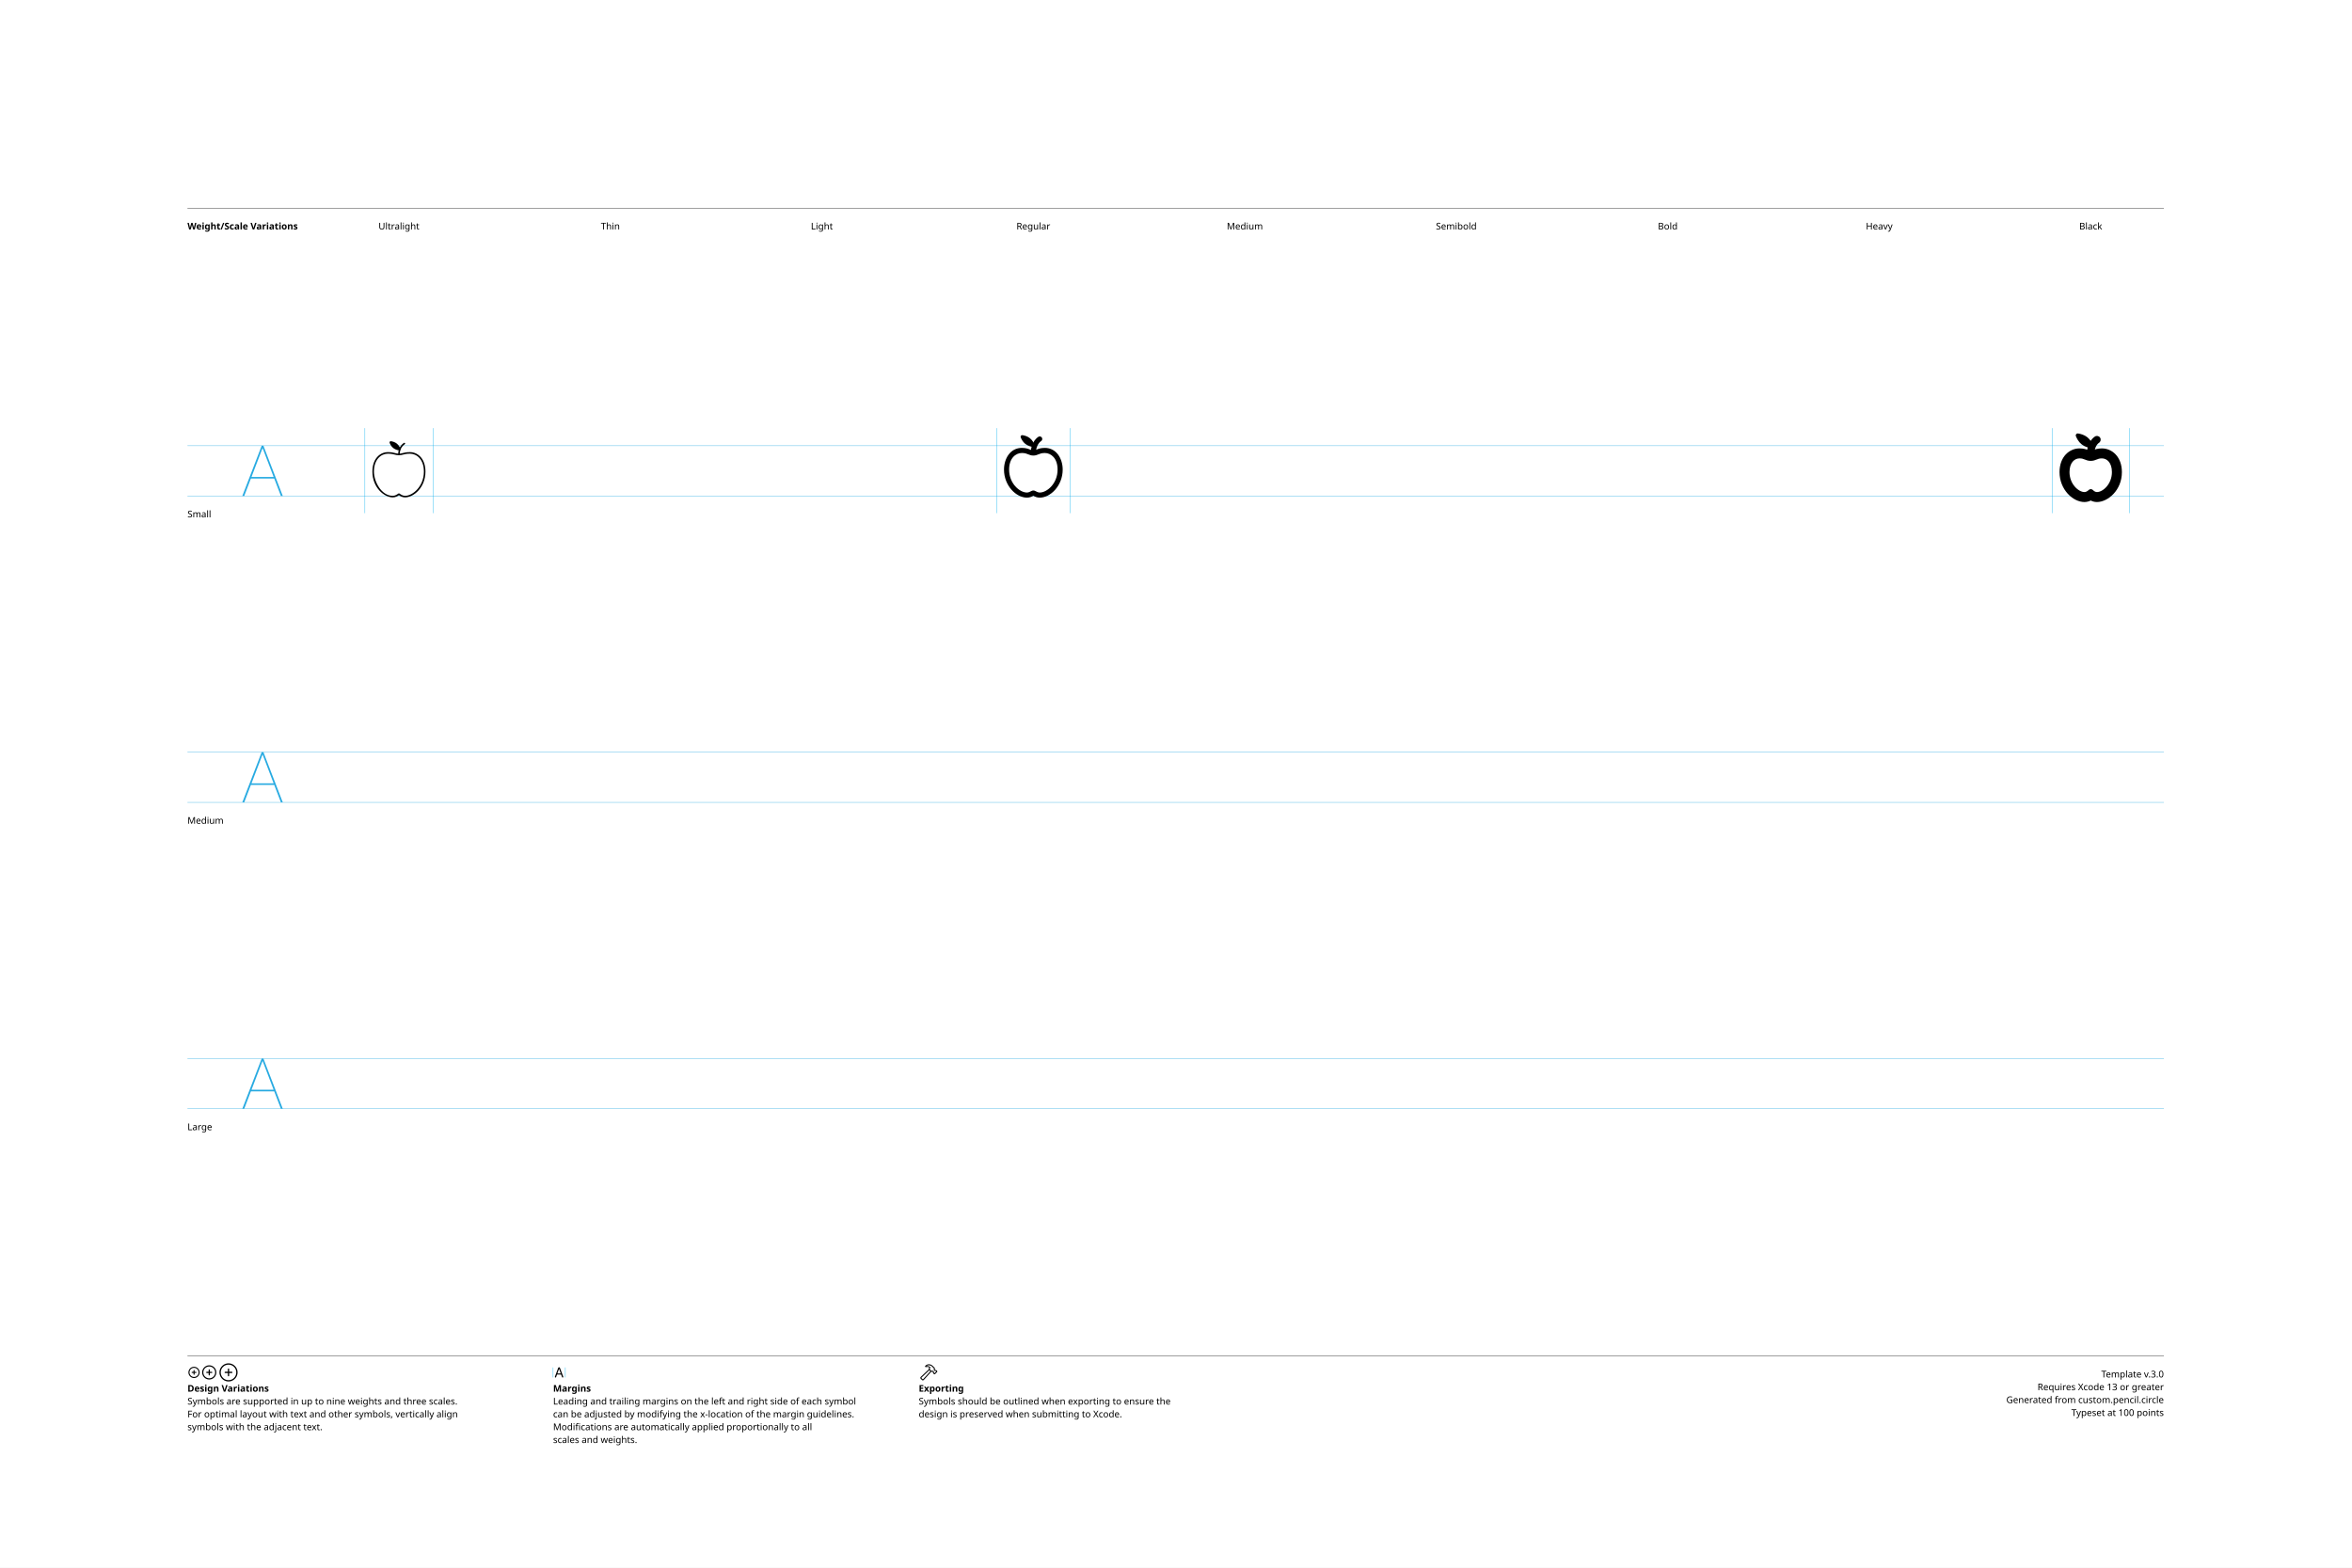
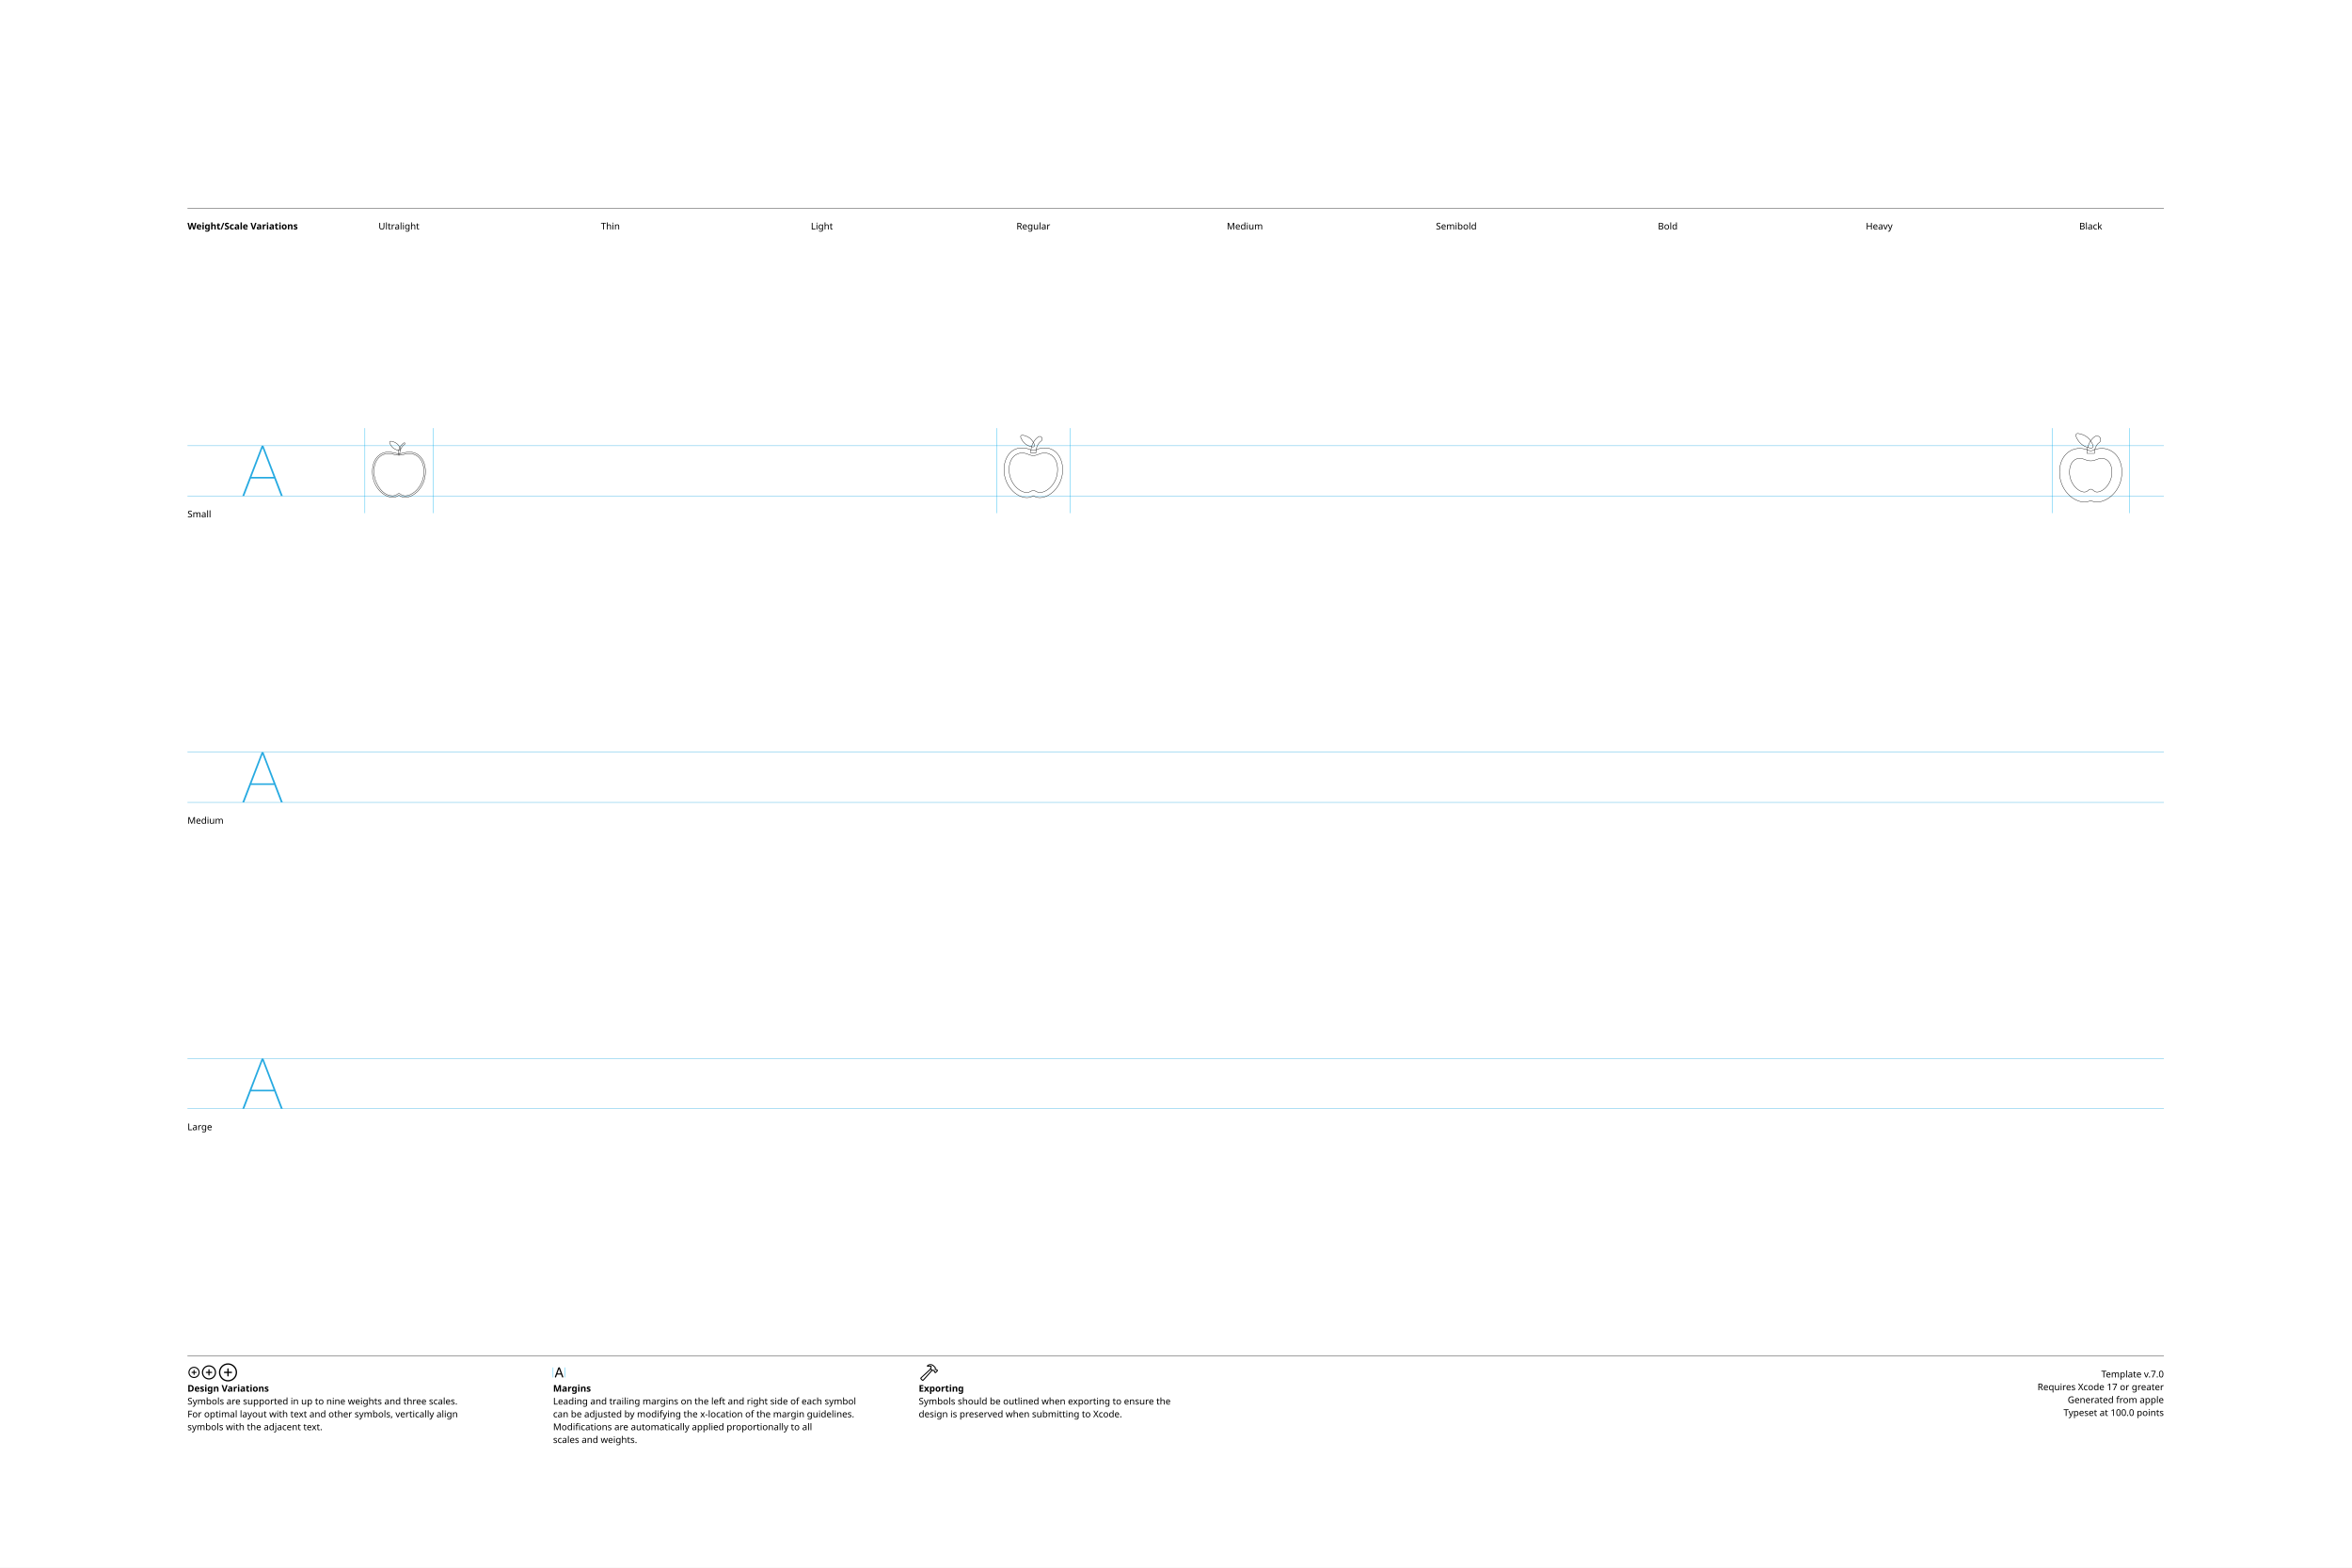
- <svg xmlns="http://www.w3.org/2000/svg" version="1.1" width="3300" height="2200" viewBox="0 0 3300 2200">
+ <svg xmlns="http://www.w3.org/2000/svg" version="1.1" viewBox="0 0 3300 2200">
+   <style>.defaults {-sfsymbols-variable-value-mode:color;-sfsymbols-draw-reverses-motion-groups:true}
+ 
+ .monochrome-0 {-sfsymbols-motion-group:2;-sfsymbols-layer-tags:-23155208a7e69ed2}
+ .monochrome-1 {-sfsymbols-motion-group:1;-sfsymbols-layer-tags:-23155208a7e69ed2}
+ .monochrome-2 {-sfsymbols-motion-group:0;-sfsymbols-layer-tags:-23155208a7e69ed2}
+ 
+ .multicolor-0:systemGreenColor {-sfsymbols-motion-group:2;-sfsymbols-layer-tags:-23155208a7e69ed2}
+ .multicolor-1:systemBrownColor {-sfsymbols-motion-group:1;-sfsymbols-layer-tags:-23155208a7e69ed2}
+ .multicolor-2:labelColor {-sfsymbols-motion-group:0;-sfsymbols-layer-tags:-23155208a7e69ed2}
+ 
+ .hierarchical-0:tertiary {-sfsymbols-motion-group:2;-sfsymbols-layer-tags:-23155208a7e69ed2}
+ .hierarchical-1:secondary {-sfsymbols-motion-group:1;-sfsymbols-layer-tags:-23155208a7e69ed2}
+ .hierarchical-2:primary {-sfsymbols-motion-group:0;-sfsymbols-layer-tags:-23155208a7e69ed2}
+ 
+ .SFSymbolsPreviewWireframe {fill:none;opacity:1.0;stroke:black;stroke-width:0.5}
+ </style>
  <g id="Notes">
    <rect height="2200" id="artboard" style="fill:white;opacity:1" width="3300" x="0" y="0" />
    <line style="fill:none;stroke:black;opacity:1;stroke-width:0.5;" x1="263" x2="3036" y1="292" y2="292" />
    <text style="stroke:none;fill:black;font-family:sans-serif;font-size:13;font-weight:bold;" transform="matrix(1 0 0 1 263 322)">Weight/Scale Variations</text>
    <text style="stroke:none;fill:black;font-family:sans-serif;font-size:13;text-anchor:middle;" transform="matrix(1 0 0 1 559.711 322)">Ultralight</text>
    <text style="stroke:none;fill:black;font-family:sans-serif;font-size:13;text-anchor:middle;" transform="matrix(1 0 0 1 856.422 322)">Thin</text>
    <text style="stroke:none;fill:black;font-family:sans-serif;font-size:13;text-anchor:middle;" transform="matrix(1 0 0 1 1153.13 322)">Light</text>
    <text style="stroke:none;fill:black;font-family:sans-serif;font-size:13;text-anchor:middle;" transform="matrix(1 0 0 1 1449.84 322)">Regular</text>
    <text style="stroke:none;fill:black;font-family:sans-serif;font-size:13;text-anchor:middle;" transform="matrix(1 0 0 1 1746.56 322)">Medium</text>
    <text style="stroke:none;fill:black;font-family:sans-serif;font-size:13;text-anchor:middle;" transform="matrix(1 0 0 1 2043.27 322)">Semibold</text>
    <text style="stroke:none;fill:black;font-family:sans-serif;font-size:13;text-anchor:middle;" transform="matrix(1 0 0 1 2339.98 322)">Bold</text>
    <text style="stroke:none;fill:black;font-family:sans-serif;font-size:13;text-anchor:middle;" transform="matrix(1 0 0 1 2636.69 322)">Heavy</text>
    <text style="stroke:none;fill:black;font-family:sans-serif;font-size:13;text-anchor:middle;" transform="matrix(1 0 0 1 2933.4 322)">Black</text>
    <line style="fill:none;stroke:black;opacity:1;stroke-width:0.5;" x1="263" x2="3036" y1="1903" y2="1903" />
-     <g transform="matrix(1 0 0 1 263 1933)">
-       <path d="M9.248 0.83Q10.869 0.83 12.295 0.215Q13.721-0.4 14.81-1.494Q15.898-2.588 16.519-4.014Q17.139-5.439 17.139-7.051Q17.139-8.662 16.519-10.088Q15.898-11.514 14.805-12.607Q13.711-13.701 12.285-14.316Q10.859-14.932 9.238-14.932Q7.627-14.932 6.201-14.316Q4.775-13.701 3.691-12.607Q2.607-11.514 1.987-10.088Q1.367-8.662 1.367-7.051Q1.367-5.439 1.987-4.014Q2.607-2.588 3.696-1.494Q4.785-0.4 6.211 0.215Q7.637 0.83 9.248 0.83ZM9.248-0.654Q7.92-0.654 6.763-1.147Q5.605-1.641 4.731-2.52Q3.857-3.398 3.364-4.561Q2.871-5.723 2.871-7.051Q2.871-8.379 3.359-9.541Q3.848-10.703 4.722-11.582Q5.596-12.461 6.753-12.954Q7.91-13.447 9.238-13.447Q10.576-13.447 11.733-12.954Q12.891-12.461 13.77-11.582Q14.648-10.703 15.146-9.541Q15.645-8.379 15.645-7.051Q15.645-5.723 15.151-4.561Q14.658-3.398 13.784-2.52Q12.91-1.641 11.748-1.147Q10.586-0.654 9.248-0.654ZM5.84-7.041Q5.84-6.719 6.045-6.519Q6.25-6.318 6.592-6.318L8.506-6.318L8.506-4.395Q8.506-4.062 8.706-3.857Q8.906-3.652 9.229-3.652Q9.561-3.652 9.766-3.857Q9.971-4.062 9.971-4.395L9.971-6.318L11.895-6.318Q12.227-6.318 12.432-6.519Q12.637-6.719 12.637-7.041Q12.637-7.373 12.432-7.578Q12.227-7.783 11.895-7.783L9.971-7.783L9.971-9.697Q9.971-10.039 9.766-10.244Q9.561-10.449 9.229-10.449Q8.906-10.449 8.706-10.244Q8.506-10.039 8.506-9.697L8.506-7.783L6.592-7.783Q6.25-7.783 6.045-7.578Q5.84-7.373 5.84-7.041Z" />
+     <g transform="matrix(0.2 0 0 0.2 263 1933)">
+       <path d="m46.24 4.15c21.777 0 39.453-17.627 39.453-39.404s-17.676-39.404-39.453-39.404c-21.729 0-39.404 17.627-39.404 39.404s17.676 39.404 39.404 39.404Zm0-7.422c-17.676 0-31.934-14.307-31.934-31.982s14.258-31.982 31.934-31.982 31.982 14.307 31.982 31.982-14.307 31.982-31.982 31.982Zm3.613-17.773v-28.467c0-2.246-1.465-3.76-3.711-3.76-2.148 0-3.613 1.514-3.613 3.76v28.467c0 2.197 1.465 3.711 3.613 3.711 2.246 0 3.711-1.514 3.711-3.711Zm-17.822-10.596h28.418c2.197 0 3.711-1.465 3.711-3.613 0-2.197-1.514-3.711-3.711-3.711h-28.418c-2.246 0-3.76 1.514-3.76 3.711 0 2.148 1.514 3.613 3.76 3.613Z" />
    </g>
-     <g transform="matrix(1 0 0 1 281.867 1933)">
-       <path d="M11.709 2.91Q13.75 2.91 15.552 2.129Q17.354 1.348 18.73-0.029Q20.107-1.406 20.889-3.208Q21.67-5.01 21.67-7.051Q21.67-9.092 20.889-10.894Q20.107-12.695 18.73-14.072Q17.354-15.449 15.547-16.23Q13.74-17.012 11.699-17.012Q9.658-17.012 7.856-16.23Q6.055-15.449 4.683-14.072Q3.311-12.695 2.529-10.894Q1.748-9.092 1.748-7.051Q1.748-5.01 2.529-3.208Q3.311-1.406 4.688-0.029Q6.064 1.348 7.866 2.129Q9.668 2.91 11.709 2.91ZM11.709 1.25Q9.98 1.25 8.477 0.605Q6.973-0.039 5.835-1.177Q4.697-2.314 4.058-3.818Q3.418-5.322 3.418-7.051Q3.418-8.779 4.058-10.283Q4.697-11.787 5.83-12.93Q6.963-14.072 8.467-14.712Q9.971-15.352 11.699-15.352Q13.428-15.352 14.932-14.712Q16.436-14.072 17.578-12.93Q18.721-11.787 19.365-10.283Q20.01-8.779 20.01-7.051Q20.01-5.322 19.37-3.818Q18.73-2.314 17.593-1.177Q16.455-0.039 14.946 0.605Q13.438 1.25 11.709 1.25ZM7.393-7.041Q7.393-6.689 7.627-6.465Q7.861-6.24 8.232-6.24L10.879-6.24L10.879-3.574Q10.879-3.213 11.104-2.983Q11.328-2.754 11.68-2.754Q12.051-2.754 12.285-2.983Q12.52-3.213 12.52-3.574L12.52-6.24L15.176-6.24Q15.537-6.24 15.771-6.465Q16.006-6.689 16.006-7.041Q16.006-7.412 15.771-7.642Q15.537-7.871 15.176-7.871L12.52-7.871L12.52-10.518Q12.52-10.898 12.285-11.128Q12.051-11.357 11.68-11.357Q11.328-11.357 11.104-11.128Q10.879-10.898 10.879-10.518L10.879-7.871L8.232-7.871Q7.852-7.871 7.622-7.642Q7.393-7.412 7.393-7.041Z" />
+     <g transform="matrix(0.2 0 0 0.2 281.506 1933)">
+       <path d="m58.545 14.551c27.49 0 49.805-22.314 49.805-49.805s-22.314-49.805-49.805-49.805-49.805 22.314-49.805 49.805 22.314 49.805 49.805 49.805Zm0-8.301c-22.949 0-41.504-18.555-41.504-41.504s18.555-41.504 41.504-41.504 41.504 18.555 41.504 41.504-18.555 41.504-41.504 41.504Zm4.053-23.096v-36.914c0-2.49-1.709-4.199-4.15-4.199-2.393 0-4.053 1.709-4.053 4.199v36.914c0 2.441 1.66 4.15 4.053 4.15 2.441 0 4.15-1.66 4.15-4.15Zm-22.559-14.404h36.963c2.441 0 4.15-1.611 4.15-4.004 0-2.441-1.709-4.15-4.15-4.15h-36.963c-2.49 0-4.15 1.709-4.15 4.15 0 2.393 1.66 4.004 4.15 4.004Z" />
    </g>
-     <g transform="matrix(1 0 0 1 305.646 1933)">
-       <path d="M14.971 5.664Q17.061 5.664 18.96 5.015Q20.859 4.365 22.451 3.193Q24.043 2.021 25.22 0.43Q26.396-1.162 27.046-3.066Q27.695-4.971 27.695-7.051Q27.695-9.141 27.046-11.04Q26.396-12.94 25.22-14.531Q24.043-16.123 22.451-17.3Q20.859-18.477 18.955-19.126Q17.051-19.775 14.961-19.775Q12.871-19.775 10.972-19.126Q9.072-18.477 7.485-17.3Q5.898-16.123 4.722-14.531Q3.545-12.94 2.9-11.04Q2.256-9.141 2.256-7.051Q2.256-4.971 2.905-3.066Q3.555-1.162 4.727 0.43Q5.898 2.021 7.49 3.193Q9.082 4.365 10.981 5.015Q12.881 5.664 14.971 5.664ZM14.971 3.848Q13.164 3.848 11.528 3.296Q9.893 2.744 8.535 1.748Q7.178 0.752 6.177-0.61Q5.176-1.973 4.629-3.608Q4.082-5.244 4.082-7.051Q4.082-8.867 4.629-10.503Q5.176-12.139 6.172-13.501Q7.168-14.863 8.525-15.859Q9.883-16.855 11.519-17.402Q13.154-17.949 14.961-17.949Q16.777-17.949 18.413-17.402Q20.049-16.855 21.411-15.859Q22.773-14.863 23.77-13.501Q24.766-12.139 25.317-10.503Q25.869-8.867 25.869-7.051Q25.879-5.244 25.332-3.608Q24.785-1.973 23.784-0.61Q22.783 0.752 21.421 1.748Q20.059 2.744 18.423 3.296Q16.787 3.848 14.971 3.848ZM9.453-7.041Q9.453-6.66 9.712-6.411Q9.971-6.162 10.371-6.162L14.062-6.162L14.062-2.461Q14.062-2.061 14.312-1.807Q14.56-1.553 14.941-1.553Q15.352-1.553 15.605-1.807Q15.859-2.061 15.859-2.461L15.859-6.162L19.561-6.162Q19.961-6.162 20.215-6.411Q20.469-6.66 20.469-7.041Q20.469-7.451 20.215-7.705Q19.961-7.959 19.561-7.959L15.859-7.959L15.859-11.65Q15.859-12.06 15.605-12.315Q15.352-12.568 14.941-12.568Q14.56-12.568 14.312-12.31Q14.062-12.051 14.062-11.65L14.062-7.959L10.371-7.959Q9.961-7.959 9.707-7.705Q9.453-7.451 9.453-7.041Z" />
+     <g transform="matrix(0.2 0 0 0.2 304.924 1933)">
+       <path d="m74.853 28.32c35.107 0 63.623-28.467 63.623-63.574s-28.516-63.623-63.623-63.623-63.574 28.516-63.574 63.623 28.467 63.574 63.574 63.574Zm0-9.082c-30.127 0-54.492-24.365-54.492-54.492s24.365-54.492 54.492-54.492 54.492 24.365 54.492 54.492-24.365 54.492-54.492 54.492Zm4.443-30.322v-48.486c0-2.734-1.855-4.639-4.541-4.639-2.588 0-4.443 1.904-4.443 4.639v48.486c0 2.686 1.855 4.59 4.443 4.59 2.686 0 4.541-1.855 4.541-4.59Zm-28.711-19.775h48.486c2.686 0 4.59-1.807 4.59-4.395 0-2.734-1.855-4.59-4.59-4.59h-48.486c-2.734 0-4.59 1.855-4.59 4.59 0 2.588 1.855 4.395 4.59 4.395Z" />
    </g>
    <text style="stroke:none;fill:black;font-family:sans-serif;font-size:13;font-weight:bold;" transform="matrix(1 0 0 1 263 1953)">Design Variations</text>
    <text style="stroke:none;fill:black;font-family:sans-serif;font-size:13;" transform="matrix(1 0 0 1 263 1971)">Symbols are supported in up to nine weights and three scales.</text>
    <text style="stroke:none;fill:black;font-family:sans-serif;font-size:13;" transform="matrix(1 0 0 1 263 1989)">For optimal layout with text and other symbols, vertically align</text>
    <text style="stroke:none;fill:black;font-family:sans-serif;font-size:13;" transform="matrix(1 0 0 1 263 2007)">symbols with the adjacent text.</text>
    <line style="fill:none;stroke:#00AEEF;stroke-width:0.5;opacity:1.0;" x1="776" x2="776" y1="1919" y2="1933" />
-     <g transform="matrix(1 0 0 1 776 1933)">
-       <path d="M3.311 0.156Q3.701 0.156 3.916-0.01Q4.131-0.176 4.268-0.586L5.527-4.033L11.289-4.033L12.549-0.586Q12.685-0.176 12.9-0.01Q13.115 0.156 13.496 0.156Q13.887 0.156 14.116-0.059Q14.346-0.273 14.346-0.645Q14.346-0.869 14.238-1.172L9.658-13.369Q9.482-13.818 9.18-14.043Q8.877-14.268 8.408-14.268Q7.5-14.268 7.178-13.379L2.598-1.162Q2.49-0.859 2.49-0.635Q2.49-0.264 2.71-0.054Q2.93 0.156 3.311 0.156ZM6.006-5.518L8.379-12.09L8.428-12.09L10.801-5.518Z" />
+     <g transform="matrix(0.2 0 0 0.2 776 1933)">
+       <path d="m16.553 0.781c2.588 0 3.857-0.977 4.785-3.711l20.557-57.52h0.244l20.605 57.52c0.928 2.734 2.197 3.711 4.736 3.711 2.588 0 4.248-1.562 4.248-4.004 0-0.83-0.146-1.611-0.537-2.637l-22.9-60.986c-1.123-2.979-3.125-4.492-6.25-4.492-3.027 0-5.078 1.465-6.152 4.443l-22.9 61.084c-0.391 1.025-0.537 1.807-0.537 2.637 0 2.441 1.562 3.955 4.102 3.955Zm10.205-20.947h30.664c2.002 0 3.662-1.66 3.662-3.662 0-2.051-1.66-3.662-3.662-3.662h-30.664c-2.002 0-3.662 1.611-3.662 3.662 0 2.002 1.66 3.662 3.662 3.662Z" />
    </g>
-     <line style="fill:none;stroke:#00AEEF;stroke-width:0.5;opacity:1.0;" x1="793.197" x2="793.197" y1="1919" y2="1933" />
+     <line style="fill:none;stroke:#00AEEF;stroke-width:0.5;opacity:1.0;" x1="792.836" x2="792.836" y1="1919" y2="1933" />
    <text style="stroke:none;fill:black;font-family:sans-serif;font-size:13;font-weight:bold;" transform="matrix(1 0 0 1 776 1953)">Margins</text>
    <text style="stroke:none;fill:black;font-family:sans-serif;font-size:13;" transform="matrix(1 0 0 1 776 1971)">Leading and trailing margins on the left and right side of each symbol</text>
    <text style="stroke:none;fill:black;font-family:sans-serif;font-size:13;" transform="matrix(1 0 0 1 776 1989)">can be adjusted by modifying the x-location of the margin guidelines.</text>
    <text style="stroke:none;fill:black;font-family:sans-serif;font-size:13;" transform="matrix(1 0 0 1 776 2007)">Modifications are automatically applied proportionally to all</text>
    <text style="stroke:none;fill:black;font-family:sans-serif;font-size:13;" transform="matrix(1 0 0 1 776 2025)">scales and weights.</text>
-     <g transform="matrix(1 0 0 1 1289 1933)">
-       <path d="M2.842 1.865L4.541 3.574Q5.186 4.229 5.903 4.18Q6.621 4.131 7.314 3.359L18.008-8.428L17.041-9.404L6.426 2.275Q6.162 2.578 5.894 2.617Q5.625 2.656 5.273 2.305L4.102 1.143Q3.75 0.791 3.794 0.522Q3.838 0.254 4.141-0.02L15.615-10.82L14.639-11.787L3.047-0.898Q2.305-0.215 2.251 0.498Q2.197 1.211 2.842 1.865ZM9.258-16.328Q8.945-16.025 8.906-15.635Q8.867-15.244 9.043-14.951Q9.219-14.678 9.556-14.541Q9.893-14.404 10.381-14.521Q11.475-14.775 12.598-14.731Q13.721-14.688 14.795-13.984L14.209-12.529Q13.955-11.904 14.067-11.44Q14.18-10.977 14.58-10.566L16.875-8.252Q17.236-7.881 17.578-7.822Q17.92-7.764 18.34-7.842L19.404-8.037L20.068-7.363L20.029-6.807Q20-6.436 20.122-6.123Q20.244-5.811 20.605-5.449L21.367-4.707Q21.729-4.346 22.153-4.331Q22.578-4.316 22.93-4.668L25.84-7.588Q26.191-7.939 26.182-8.354Q26.172-8.77 25.811-9.131L25.039-9.893Q24.688-10.254 24.38-10.386Q24.072-10.518 23.711-10.488L23.135-10.44L22.49-11.074L22.734-12.197Q22.832-12.617 22.695-12.983Q22.559-13.35 22.119-13.789L19.922-15.977Q18.672-17.217 17.261-17.837Q15.85-18.457 14.419-18.481Q12.988-18.506 11.665-17.959Q10.342-17.412 9.258-16.328ZM10.752-15.957Q11.66-16.621 12.7-16.904Q13.74-17.188 14.805-17.085Q15.869-16.982 16.87-16.514Q17.871-16.045 18.701-15.205L21.133-12.793Q21.309-12.617 21.352-12.451Q21.396-12.285 21.338-12.031L21.016-10.547L22.52-9.062L23.506-9.121Q23.691-9.131 23.789-9.097Q23.887-9.062 24.033-8.916L24.609-8.34L22.168-5.898L21.592-6.475Q21.445-6.621 21.406-6.719Q21.367-6.816 21.377-7.012L21.445-7.988L19.951-9.473L18.428-9.219Q18.184-9.17 18.042-9.204Q17.9-9.238 17.715-9.414L15.713-11.416Q15.518-11.592 15.493-11.753Q15.469-11.914 15.586-12.188L16.465-14.277Q15.293-15.371 13.828-15.791Q12.363-16.211 10.84-15.762Q10.723-15.732 10.688-15.806Q10.654-15.879 10.752-15.957Z" />
+     <g transform="matrix(0.2 0 0 0.2 1289 1933)">
+       <path d="m14.209 13.135 7.861 7.861c4.297 4.395 9.326 4.102 13.867-1.025l60.693-68.213-4.883-4.883-60.254 67.676c-1.807 1.953-3.467 2.441-5.811 0.098l-5.176-5.127c-2.295-2.295-1.807-3.955 0.195-5.811l67.481-62.158-4.883-4.834-68.066 62.598c-4.98 4.59-5.322 9.473-1.025 13.818Zm44.873-97.461c-2.051 2.002-2.246 4.883-1.074 6.787 1.123 1.807 3.467 3.027 6.592 2.246 5.859-1.66 12.598-2.393 18.896 0.928l-2.686 7.129c-1.611 4.004-0.732 6.885 1.709 9.424l10.254 10.303c2.344 2.393 4.541 2.441 7.08 1.953l4.443-0.732 2.588 2.539-0.195 2.246c-0.098 2.295 0.537 4.297 2.783 6.494l3.369 3.32c2.295 2.295 5.518 2.49 7.812 0.195l12.988-13.037c2.295-2.344 2.148-5.371-0.195-7.666l-3.418-3.418c-2.197-2.197-4.053-3.027-6.348-2.881l-2.344 0.244-2.441-2.441 1.025-4.688c0.635-2.734-0.244-4.98-2.881-7.617l-11.279-11.182c-12.94-12.842-35.596-11.035-46.68-0.146Zm7.08 2.051c8.789-6.396 25.977-5.664 33.691 1.953l12.305 12.207c1.025 1.025 1.221 1.807 0.928 3.32l-1.465 6.641 6.738 6.689 4.395-0.244c1.123-0.049 1.514 0.049 2.344 0.879l2.539 2.49-10.84 10.84-2.49-2.49c-0.83-0.879-0.977-1.221-0.928-2.393l0.293-4.346-6.689-6.738-6.836 1.172c-1.416 0.293-2.051 0.195-3.174-0.879l-8.936-8.887c-1.074-1.025-1.172-1.709-0.488-3.369l4.59-11.475c-6.104-6.348-17.041-7.52-25.586-4.59-0.684 0.244-0.928-0.391-0.391-0.781Z" />
    </g>
    <text style="stroke:none;fill:black;font-family:sans-serif;font-size:13;font-weight:bold;" transform="matrix(1 0 0 1 1289 1953)">Exporting</text>
    <text style="stroke:none;fill:black;font-family:sans-serif;font-size:13;" transform="matrix(1 0 0 1 1289 1971)">Symbols should be outlined when exporting to ensure the</text>
    <text style="stroke:none;fill:black;font-family:sans-serif;font-size:13;" transform="matrix(1 0 0 1 1289 1989)">design is preserved when submitting to Xcode.</text>
-     <text id="template-version" style="stroke:none;fill:black;font-family:sans-serif;font-size:13;text-anchor:end;" transform="matrix(1 0 0 1 3036 1933)">Template v.3.0</text>
-     <text style="stroke:none;fill:black;font-family:sans-serif;font-size:13;text-anchor:end;" transform="matrix(1 0 0 1 3036 1951)">Requires Xcode 13 or greater</text>
-     <text id="descriptive-name" style="stroke:none;fill:black;font-family:sans-serif;font-size:13;text-anchor:end;" transform="matrix(1 0 0 1 3036 1969)">Generated from custom.pencil.circle</text>
-     <text style="stroke:none;fill:black;font-family:sans-serif;font-size:13;text-anchor:end;" transform="matrix(1 0 0 1 3036 1987)">Typeset at 100 points</text>
+     <text id="template-version" style="stroke:none;fill:black;font-family:sans-serif;font-size:13;text-anchor:end;" transform="matrix(1 0 0 1 3036 1933)">Template v.7.0</text>
+     <text style="stroke:none;fill:black;font-family:sans-serif;font-size:13;text-anchor:end;" transform="matrix(1 0 0 1 3036 1951)">Requires Xcode 17 or greater</text>
+     <text id="descriptive-name" style="stroke:none;fill:black;font-family:sans-serif;font-size:13;text-anchor:end;" transform="matrix(1 0 0 1 3036 1969)">Generated from apple</text>
+     <text style="stroke:none;fill:black;font-family:sans-serif;font-size:13;text-anchor:end;" transform="matrix(1 0 0 1 3036 1987)">Typeset at 100.0 points</text>
    <text style="stroke:none;fill:black;font-family:sans-serif;font-size:13;" transform="matrix(1 0 0 1 263 726)">Small</text>
    <text style="stroke:none;fill:black;font-family:sans-serif;font-size:13;" transform="matrix(1 0 0 1 263 1156)">Medium</text>
    <text style="stroke:none;fill:black;font-family:sans-serif;font-size:13;" transform="matrix(1 0 0 1 263 1586)">Large</text>
  </g>
  <g id="Guides">
    <g id="H-reference" style="fill:#27AAE1;stroke:none;" transform="matrix(1 0 0 1 339 696)">
-       <path d="M0.977 0L3.662 0L29.346-67.139L30.029-67.139L30.029-70.459L28.125-70.459ZM11.67-24.463L46.973-24.463L46.24-26.709L12.451-26.709ZM55.127 0L57.764 0L30.615-70.459L29.443-70.459L29.443-67.139Z" />
+       <path d="M0.994 0L3.638 0L29.328-67.132L30.03-67.132L30.03-70.459L28.123-70.459ZM11.688-24.48L46.981-24.48L46.231-26.729L12.438-26.729ZM55.12 0L57.764 0L30.638-70.459L29.433-70.459L29.433-67.132Z" />
    </g>
    <line id="Baseline-S" style="fill:none;stroke:#27AAE1;opacity:1;stroke-width:0.5;" x1="263" x2="3036" y1="696" y2="696" />
    <line id="Capline-S" style="fill:none;stroke:#27AAE1;opacity:1;stroke-width:0.5;" x1="263" x2="3036" y1="625.541" y2="625.541" />
    <g id="H-reference" style="fill:#27AAE1;stroke:none;" transform="matrix(1 0 0 1 339 1126)">
-       <path d="M0.977 0L3.662 0L29.346-67.139L30.029-67.139L30.029-70.459L28.125-70.459ZM11.67-24.463L46.973-24.463L46.24-26.709L12.451-26.709ZM55.127 0L57.764 0L30.615-70.459L29.443-70.459L29.443-67.139Z" />
+       <path d="M0.994 0L3.638 0L29.328-67.132L30.03-67.132L30.03-70.459L28.123-70.459ZM11.688-24.48L46.981-24.48L46.231-26.729L12.438-26.729ZM55.12 0L57.764 0L30.638-70.459L29.433-70.459L29.433-67.132Z" />
    </g>
    <line id="Baseline-M" style="fill:none;stroke:#27AAE1;opacity:1;stroke-width:0.5;" x1="263" x2="3036" y1="1126" y2="1126" />
    <line id="Capline-M" style="fill:none;stroke:#27AAE1;opacity:1;stroke-width:0.5;" x1="263" x2="3036" y1="1055.54" y2="1055.54" />
    <g id="H-reference" style="fill:#27AAE1;stroke:none;" transform="matrix(1 0 0 1 339 1556)">
-       <path d="M0.977 0L3.662 0L29.346-67.139L30.029-67.139L30.029-70.459L28.125-70.459ZM11.67-24.463L46.973-24.463L46.24-26.709L12.451-26.709ZM55.127 0L57.764 0L30.615-70.459L29.443-70.459L29.443-67.139Z" />
+       <path d="M0.994 0L3.638 0L29.328-67.132L30.03-67.132L30.03-70.459L28.123-70.459ZM11.688-24.48L46.981-24.48L46.231-26.729L12.438-26.729ZM55.12 0L57.764 0L30.638-70.459L29.433-70.459L29.433-67.132Z" />
    </g>
    <line id="Baseline-L" style="fill:none;stroke:#27AAE1;opacity:1;stroke-width:0.5;" x1="263" x2="3036" y1="1556" y2="1556" />
    <line id="Capline-L" style="fill:none;stroke:#27AAE1;opacity:1;stroke-width:0.5;" x1="263" x2="3036" y1="1485.54" y2="1485.54" />
-     <line id="left-margin-Ultralight-S" style="fill:none;stroke:#00AEEF;stroke-width:0.5;opacity:1.0;" x1="511.981" x2="511.981" y1="600.784" y2="720.121" />
-     <line id="right-margin-Ultralight-S" style="fill:none;stroke:#00AEEF;stroke-width:0.5;opacity:1.0;" x1="607.441" x2="607.441" y1="600.784" y2="720.121" />
-     <line id="left-margin-Regular-S" style="fill:none;stroke:#00AEEF;stroke-width:0.5;opacity:1.0;" x1="1398.175" x2="1398.175" y1="600.784" y2="720.121" />
-     <line id="right-margin-Regular-S" style="fill:none;stroke:#00AEEF;stroke-width:0.5;opacity:1.0;" x1="1501.515" x2="1501.515" y1="600.784" y2="720.121" />
-     <line id="left-margin-Black-S" style="fill:none;stroke:#00AEEF;stroke-width:0.5;opacity:1.0;" x1="2879.15" x2="2879.15" y1="600.784" y2="720.121" />
-     <line id="right-margin-Black-S" style="fill:none;stroke:#00AEEF;stroke-width:0.5;opacity:1.0;" x1="2987.65" x2="2987.65" y1="600.784" y2="720.121" />
+     <line id="right-margin-Black-S" style="fill:none;stroke:#00AEEF;stroke-width:0.5;opacity:1.0;" x1="2987.65" x2="2987.65" y1="600.785" y2="720.121" />
+     <line id="left-margin-Black-S" style="fill:none;stroke:#00AEEF;stroke-width:0.5;opacity:1.0;" x1="2879.15" x2="2879.15" y1="600.785" y2="720.121" />
+     <line id="right-margin-Regular-S" style="fill:none;stroke:#00AEEF;stroke-width:0.5;opacity:1.0;" x1="1501.51" x2="1501.51" y1="600.785" y2="720.121" />
+     <line id="left-margin-Regular-S" style="fill:none;stroke:#00AEEF;stroke-width:0.5;opacity:1.0;" x1="1398.17" x2="1398.17" y1="600.785" y2="720.121" />
+     <line id="right-margin-Ultralight-S" style="fill:none;stroke:#00AEEF;stroke-width:0.5;opacity:1.0;" x1="607.441" x2="607.441" y1="600.785" y2="720.121" />
+     <line id="left-margin-Ultralight-S" style="fill:none;stroke:#00AEEF;stroke-width:0.5;opacity:1.0;" x1="511.981" x2="511.981" y1="600.785" y2="720.121" />
  </g>
  <g id="Symbols">
-     <g id="Ultralight-S" transform="matrix(1,0,0,1,504.961,606.0205)">
-       <path d="M70.235 28.47C80.71 28.47 91.98 37.037 91.98 55.845 91.98 78.233 75.308 91.98 63.355 91.98c-4.137 0-7.229-2.037-8.605-3.143C53.375 89.943 50.282 91.98 46.145 91.98 34.192 91.98 17.52 78.233 17.52 55.845 17.52 37.037 28.79 28.47 39.265 28.47c4.989 0 7.711 0.712 10.111 1.338C51.126 30.266 52.637 30.66 54.75 30.66s3.624-0.394 5.374-0.852C62.527 29.182 65.247 28.47 70.235 28.47zM63.355 89.79C74.134 89.79 89.79 76.567 89.79 55.845c0-17.303-10.135-25.185-19.555-25.185-4.706 0-7.284 0.672-9.557 1.268C58.861 32.401 57.144 32.85 54.75 32.85s-4.111-0.449-5.928-0.922C46.548 31.332 43.971 30.66 39.265 30.66 29.845 30.66 19.71 38.542 19.71 55.845 19.71 69.686 30.007 89.79 46.145 89.79c3.195 0 6.09-1.901 7.569-3.068 0.609-0.482 1.456-0.482 2.067 0C57.26 87.889 60.157 89.79 63.355 89.79z" />
-       <path d="M63.363 15.88c0.302 0.523 0.12 1.191-0.403 1.496C62.671 17.542 55.845 21.615 55.845 31.755h-2.19c0-11.454 7.882-16.09 8.217-16.28C62.393 15.172 63.061 15.356 63.363 15.88z" />
-       <path d="M56.817 23.67c0.486 1.244-0.545 2.54-1.866 2.348-2.232-0.324-5.473-1.161-8.164-3.3S42.552 17.608 41.733 15.507c-0.486-1.244 0.545-2.54 1.866-2.348 2.232 0.324 5.473 1.161 8.164 3.3S55.998 21.569 56.817 23.67z" />
+     <g id="Black-S" transform="matrix(1 0 0 1 2879.15 696)">
+       <path class="monochrome-0 multicolor-0:systemGreenColor hierarchical-0:tertiary SFSymbolsPreviewWireframe" d="M57.554-70.901C58.329-68.913 56.682-66.843 54.572-67.15C51.005-67.669 45.825-69.004 41.524-72.424C37.222-75.844 34.755-80.59 33.444-83.946C32.669-85.934 34.316-88.004 36.426-87.698C39.993-87.178 45.173-85.843 49.474-82.424C53.776-79.004 56.245-74.26 57.554-70.901Z" />
+       <path class="monochrome-1 multicolor-1:systemBrownColor hierarchical-1:secondary SFSymbolsPreviewWireframe" d="M67.501-81.68C68.994-79.193 68.187-75.968 65.702-74.477C65.516-74.356 59.5-70.338 59.5-59.73L49-59.73C49-76.508 59.838-83.204 60.298-83.481C62.785-84.975 66.01-84.166 67.501-81.68Z" />
+       <path class="monochrome-2 multicolor-2:labelColor hierarchical-2:primary SFSymbolsPreviewWireframe" d="M70-66.73C83.914-66.73 98-55.309 98-33.48C98-7.758 78.151 8.521 63 8.521C59.498 8.521 56.527 7.546 54.25 6.41C51.973 7.546 49.002 8.521 45.5 8.521C29.235 8.521 10.5-8.979 10.5-33.48C10.5-55.309 24.586-66.73 38.5-66.73C44.81-66.73 48.48-65.223 51.16-64.124C52.778-63.459 53.384-63.23 54.25-63.23C55.116-63.23 55.722-63.459 57.34-64.124C60.02-65.223 63.69-66.73 70-66.73ZM63-5.479C71.36-5.479 84-16.646 84-33.48C84-46.778 76.969-52.73 70-52.73C66.451-52.73 64.776-52.042 62.655-51.172C60.547-50.307 57.923-49.23 54.25-49.23C50.577-49.23 47.953-50.307 45.845-51.172C43.724-52.042 42.049-52.73 38.5-52.73C31.532-52.73 24.5-46.778 24.5-33.48C24.5-16.646 37.14-5.479 45.5-5.479C47.798-5.479 49.894-6.892 51.49-8.421C53.169-10.03 55.779-9.94 57.404-8.278C58.84-6.804 60.757-5.479 63-5.479Z" />
    </g>
-     <g id="Regular-S" transform="matrix(1,0,0,1,1392.565,603.4905)">
-       <path d="M73.39 25.06c16.452 0 25.06 15.308 25.06 30.43 0 22.538-17.01 39.38-32.22 39.38-3.863 0-6.949-1.398-8.95-2.664C55.279 93.472 52.193 94.87 48.33 94.87c-15.21 0-32.22-16.842-32.22-39.38 0-15.122 8.608-30.43 25.06-30.43 5.749 0 8.988 1.33 11.592 2.397C54.495 28.169 55.642 28.64 57.28 28.64s2.785-0.471 4.518-1.183C64.402 26.39 67.641 25.06 73.39 25.06zM66.23 87.71c10.217 0 25.06-12.551 25.06-32.22 0-15.988-9.279-23.27-17.9-23.27-4.337 0-6.643 0.947-8.871 1.862C62.46 34.926 60.33 35.8 57.28 35.8s-5.18-0.874-7.239-1.718C47.813 33.167 45.507 32.22 41.17 32.22c-8.621 0-17.9 7.282-17.9 23.27 0 19.669 14.843 32.22 25.06 32.22 2.001 0 4.425-1.108 6.249-2.141 1.69-0.956 3.752-0.952 5.44 0.007C61.83 86.607 64.234 87.71 66.23 87.71z" />
-       <path d="M69.3 10.688c1.017 1.695 0.469 3.893-1.228 4.912C67.809 15.766 60.86 20.281 60.86 32.22h-7.16c0-16.162 10.253-22.499 10.688-22.76C66.083 8.442 68.281 8.993 69.3 10.688z" />
-       <path d="M58.912 20.683c0.623 1.597-0.7 3.261-2.397 3.014-2.866-0.417-7.029-1.491-10.486-4.239s-5.44-6.562-6.494-9.26c-0.623-1.597 0.7-3.261 2.397-3.014 2.866 0.417 7.029 1.491 10.486 4.239S57.86 17.986 58.912 20.683z" />
+     <g id="Regular-S" transform="matrix(1 0 0 1 1398.17 696)">
+       <path class="monochrome-0 multicolor-0:systemGreenColor hierarchical-0:tertiary SFSymbolsPreviewWireframe" d="M53.303-71.826C53.925-70.229 52.603-68.565 50.906-68.812C48.04-69.229 43.876-70.303 40.42-73.05C36.963-75.798 34.98-79.612 33.926-82.31C33.303-83.907 34.626-85.572 36.322-85.324C39.188-84.907 43.352-83.833 46.808-81.086C50.265-78.338 52.25-74.524 53.303-71.826Z" />
+       <path class="monochrome-1 multicolor-1:systemBrownColor hierarchical-1:secondary SFSymbolsPreviewWireframe" d="M63.69-81.821C64.707-80.126 64.159-77.928 62.462-76.91C62.199-76.743 55.25-72.229 55.25-60.289L48.09-60.289C48.09-76.451 58.343-82.788 58.778-83.049C60.473-84.068 62.671-83.516 63.69-81.821Z" />
+       <path class="monochrome-2 multicolor-2:labelColor hierarchical-2:primary SFSymbolsPreviewWireframe" d="M67.78-67.45C84.232-67.45 92.84-52.141 92.84-37.02C92.84-14.482 75.83 2.361 60.62 2.361C56.757 2.361 53.671 0.963 51.67-0.303C49.669 0.963 46.583 2.361 42.72 2.361C27.51 2.361 10.5-14.482 10.5-37.02C10.5-52.141 19.108-67.45 35.56-67.45C41.309-67.45 44.548-66.12 47.152-65.053C48.885-64.34 50.032-63.87 51.67-63.87C53.308-63.87 54.455-64.34 56.188-65.053C58.792-66.12 62.031-67.45 67.78-67.45ZM60.62-4.799C70.837-4.799 85.68-17.351 85.68-37.02C85.68-53.008 76.401-60.289 67.78-60.289C63.443-60.289 61.137-59.343 58.909-58.428C56.85-57.583 54.72-56.709 51.67-56.709C48.62-56.709 46.49-57.583 44.431-58.428C42.203-59.343 39.897-60.289 35.56-60.289C26.939-60.289 17.66-53.008 17.66-37.02C17.66-17.351 32.503-4.799 42.72-4.799C44.721-4.799 47.145-5.907 48.969-6.94C50.659-7.896 52.721-7.893 54.409-6.933C56.22-5.902 58.624-4.799 60.62-4.799Z" />
    </g>
-     <g id="Black-S" transform="matrix(1,0,0,1,2870.4,597.7705)">
-       <path d="M78.75 31.5c13.914 0 28 11.421 28 33.25 0 25.721-19.849 42-35 42-3.502 0-6.473-0.975-8.75-2.111C60.723 105.775 57.752 106.75 54.25 106.75c-16.265 0-35-17.5-35-42 0-21.829 14.086-33.25 28-33.25 6.31 0 9.98 1.507 12.659 2.606C61.528 34.771 62.134 35 63 35s1.472-0.229 3.091-0.894C68.77 33.007 72.439 31.5 78.75 31.5zM71.75 92.75c8.36 0 21-11.167 21-28 0-13.298-7.031-19.25-14-19.25-3.549 0-5.224 0.688-7.345 1.558C69.296 47.922 66.673 49 63 49s-6.296-1.078-8.405-1.943C52.474 46.188 50.799 45.5 47.25 45.5c-6.969 0-14 5.952-14 19.25 0 16.833 12.64 28 21 28 2.298 0 4.394-1.412 5.99-2.942 1.678-1.608 4.289-1.519 5.913 0.144C67.59 91.425 69.507 92.75 71.75 92.75z" />
-       <path d="M76.251 16.55c1.493 2.487 0.686 5.712-1.799 7.203C74.267 23.873 68.25 27.892 68.25 38.5h-10.5c0-16.779 10.838-23.474 11.298-23.751C71.535 13.255 74.76 14.063 76.251 16.55z" />
-       <path d="M66.304 27.328c0.775 1.988-0.871 4.058-2.982 3.752-3.566-0.52-8.747-1.855-13.048-5.274s-6.769-8.166-8.08-11.522c-0.775-1.988 0.871-4.058 2.982-3.752 3.566 0.52 8.747 1.855 13.048 5.274S64.995 23.97 66.304 27.328z" />
+     <g id="Ultralight-S" transform="matrix(1 0 0 1 511.981 696)">
+       <path class="monochrome-0 multicolor-0:systemGreenColor hierarchical-0:tertiary SFSymbolsPreviewWireframe" d="M49.797-66.31C50.283-65.066 49.252-63.77 47.931-63.962C45.7-64.286 42.459-65.123 39.767-67.263C37.076-69.402 35.532-72.372 34.713-74.472C34.227-75.716 35.258-77.013 36.578-76.82C38.81-76.496 42.051-75.659 44.743-73.519C47.434-71.38 48.978-68.41 49.797-66.31Z" />
+       <path class="monochrome-1 multicolor-1:systemBrownColor hierarchical-1:secondary SFSymbolsPreviewWireframe" d="M56.343-74.1C56.645-73.576 56.464-72.908 55.94-72.604C55.651-72.438 48.825-68.364 48.825-58.224L46.635-58.224C46.635-69.678 54.517-74.314 54.852-74.505C55.373-74.807 56.041-74.623 56.343-74.1Z" />
+       <path class="monochrome-2 multicolor-2:labelColor hierarchical-2:primary SFSymbolsPreviewWireframe" d="M63.215-61.51C73.69-61.51 84.96-52.942 84.96-34.135C84.96-11.746 68.287 2.001 56.334 2.001C52.198 2.001 49.105-0.036 47.73-1.142C46.355-0.036 43.262 2.001 39.126 2.001C27.172 2.001 10.5-11.746 10.5-34.135C10.5-52.942 21.77-61.51 32.245-61.51C37.233-61.51 39.956-60.798 42.356-60.171C44.105-59.714 45.617-59.319 47.73-59.319C49.843-59.319 51.355-59.714 53.104-60.171C55.507-60.798 58.227-61.51 63.215-61.51ZM56.334-0.189C67.114-0.189 82.77-13.413 82.77-34.135C82.77-51.438 72.635-59.319 63.215-59.319C58.509-59.319 55.932-58.647 53.658-58.051C51.841-57.578 50.124-57.13 47.73-57.13C45.336-57.13 43.619-57.578 41.802-58.051C39.529-58.647 36.951-59.319 32.245-59.319C22.825-59.319 12.69-51.438 12.69-34.135C12.69-20.294 22.987-0.189 39.126-0.189C42.321-0.189 45.216-2.09 46.694-3.258C47.303-3.739 48.151-3.739 48.761-3.258C50.24-2.09 53.137-0.189 56.334-0.189Z" />
    </g>
  </g>
</svg>
